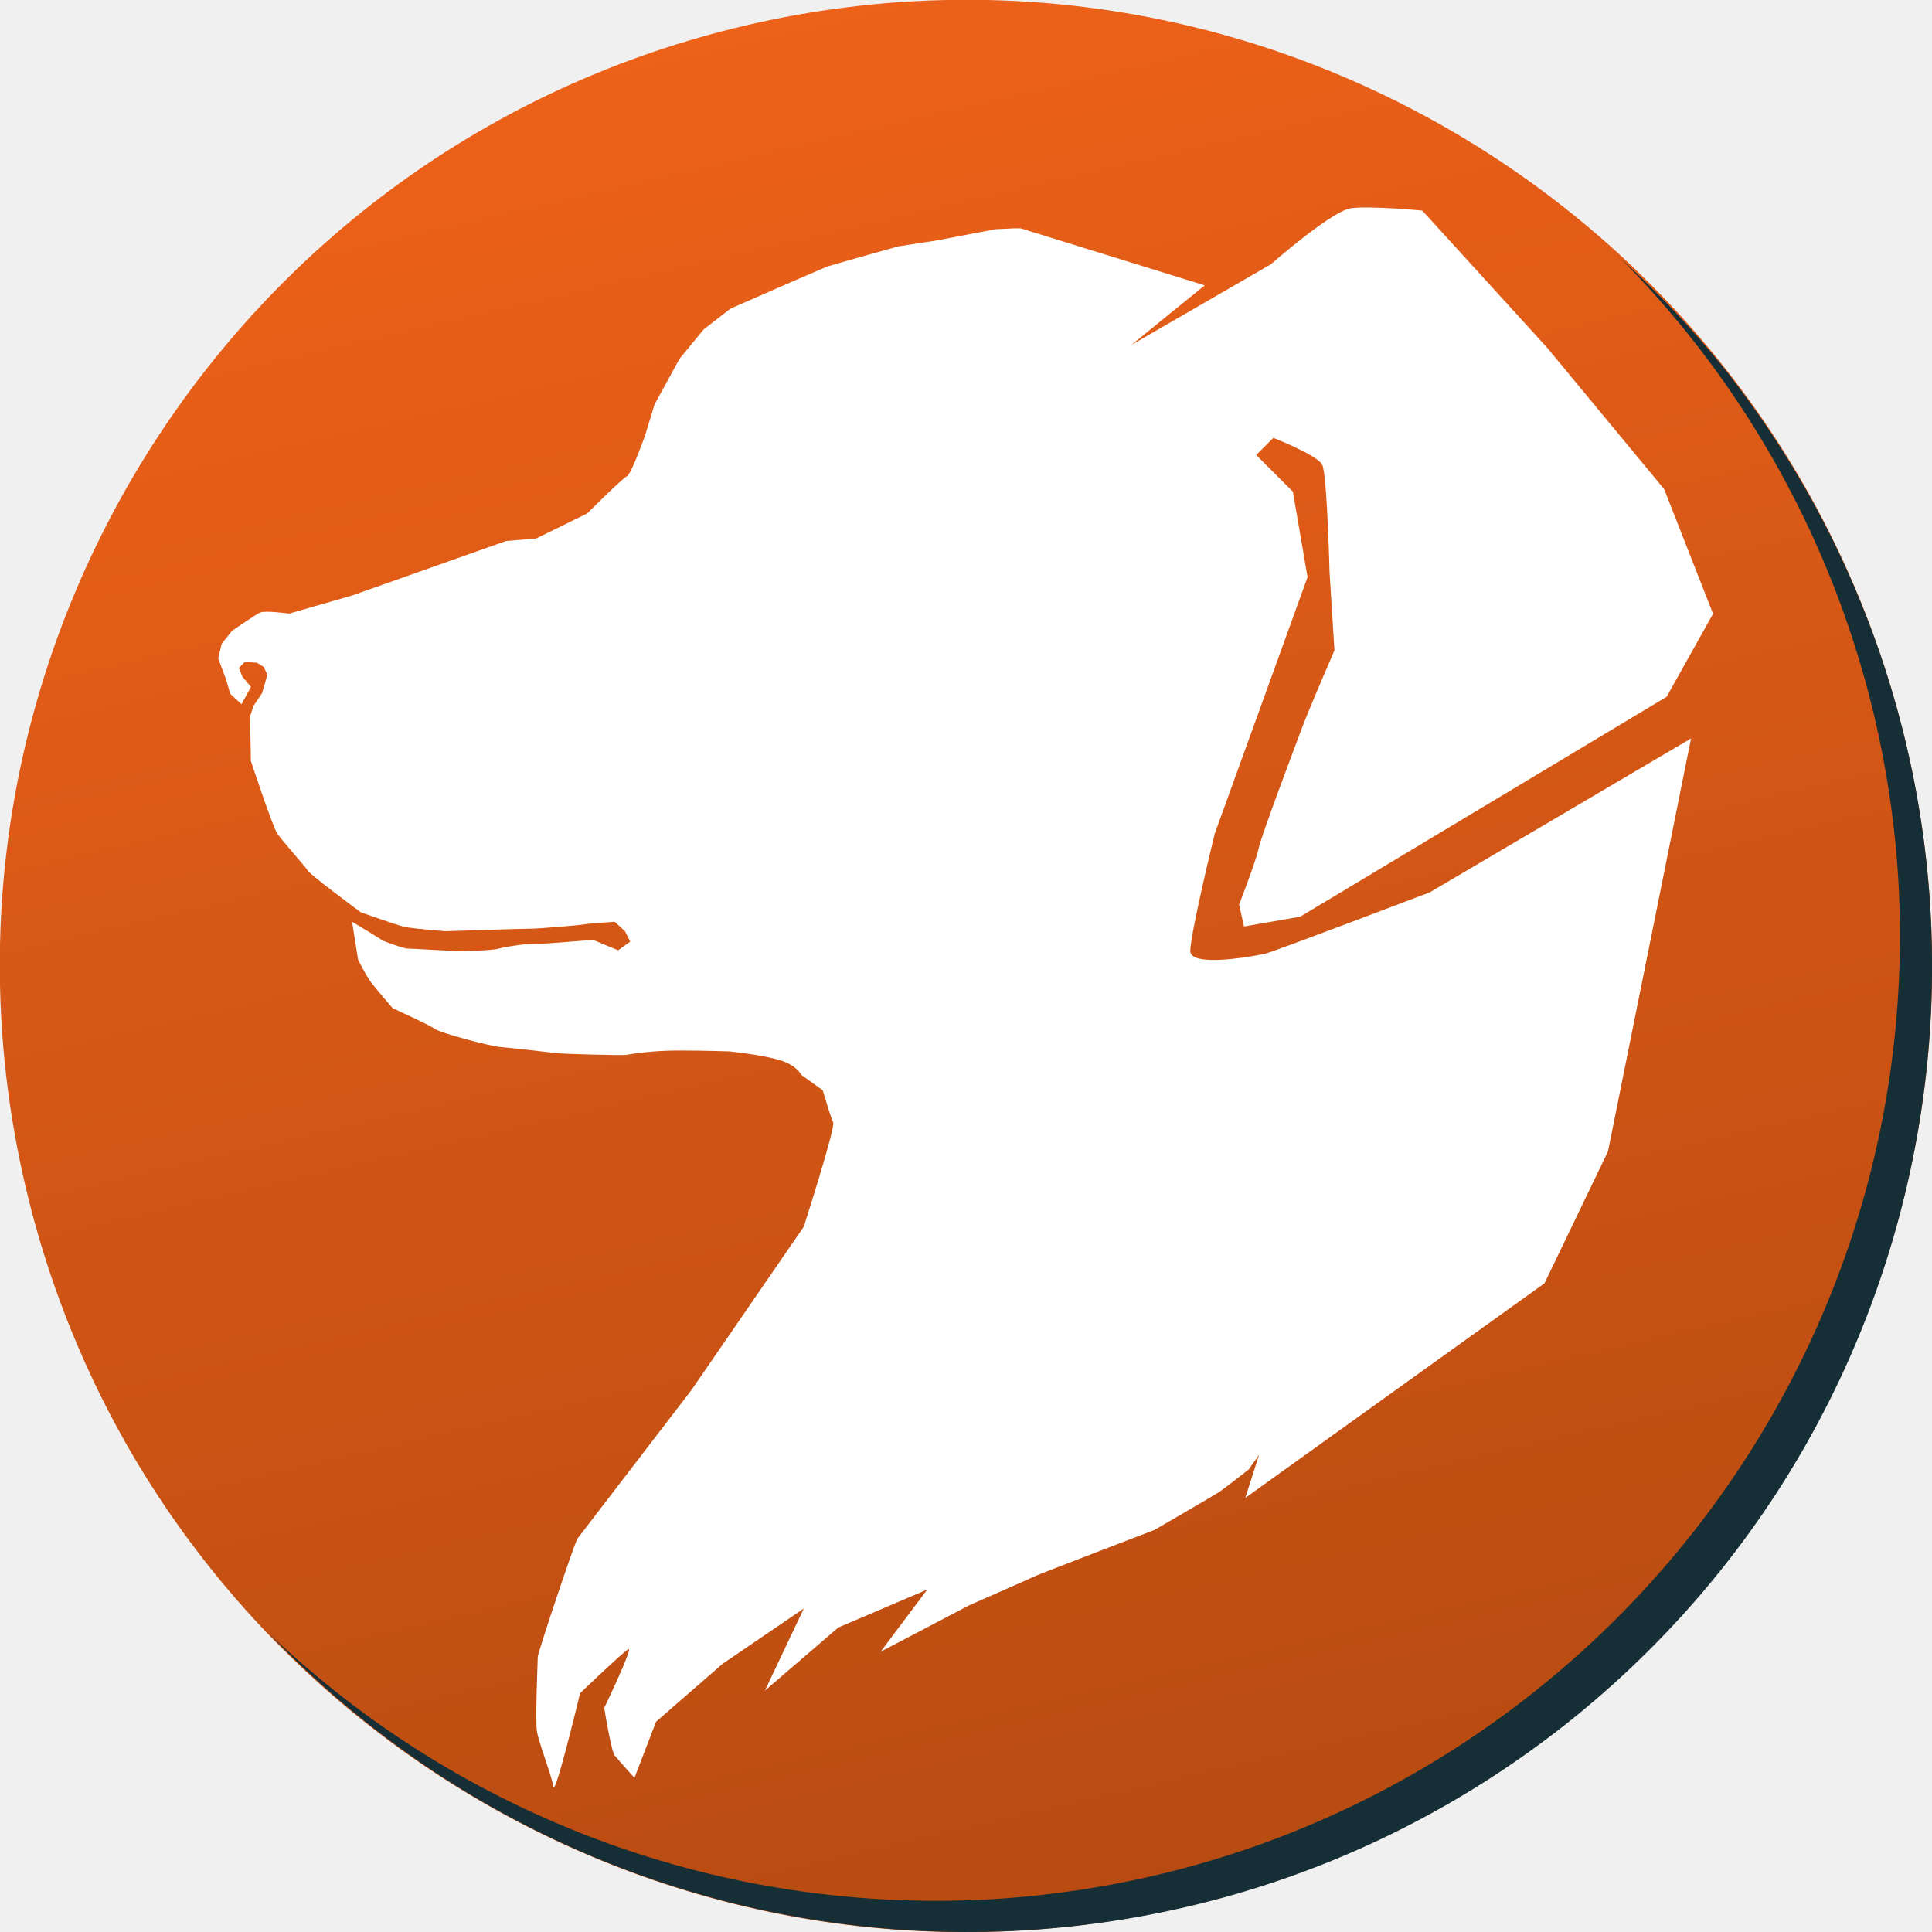
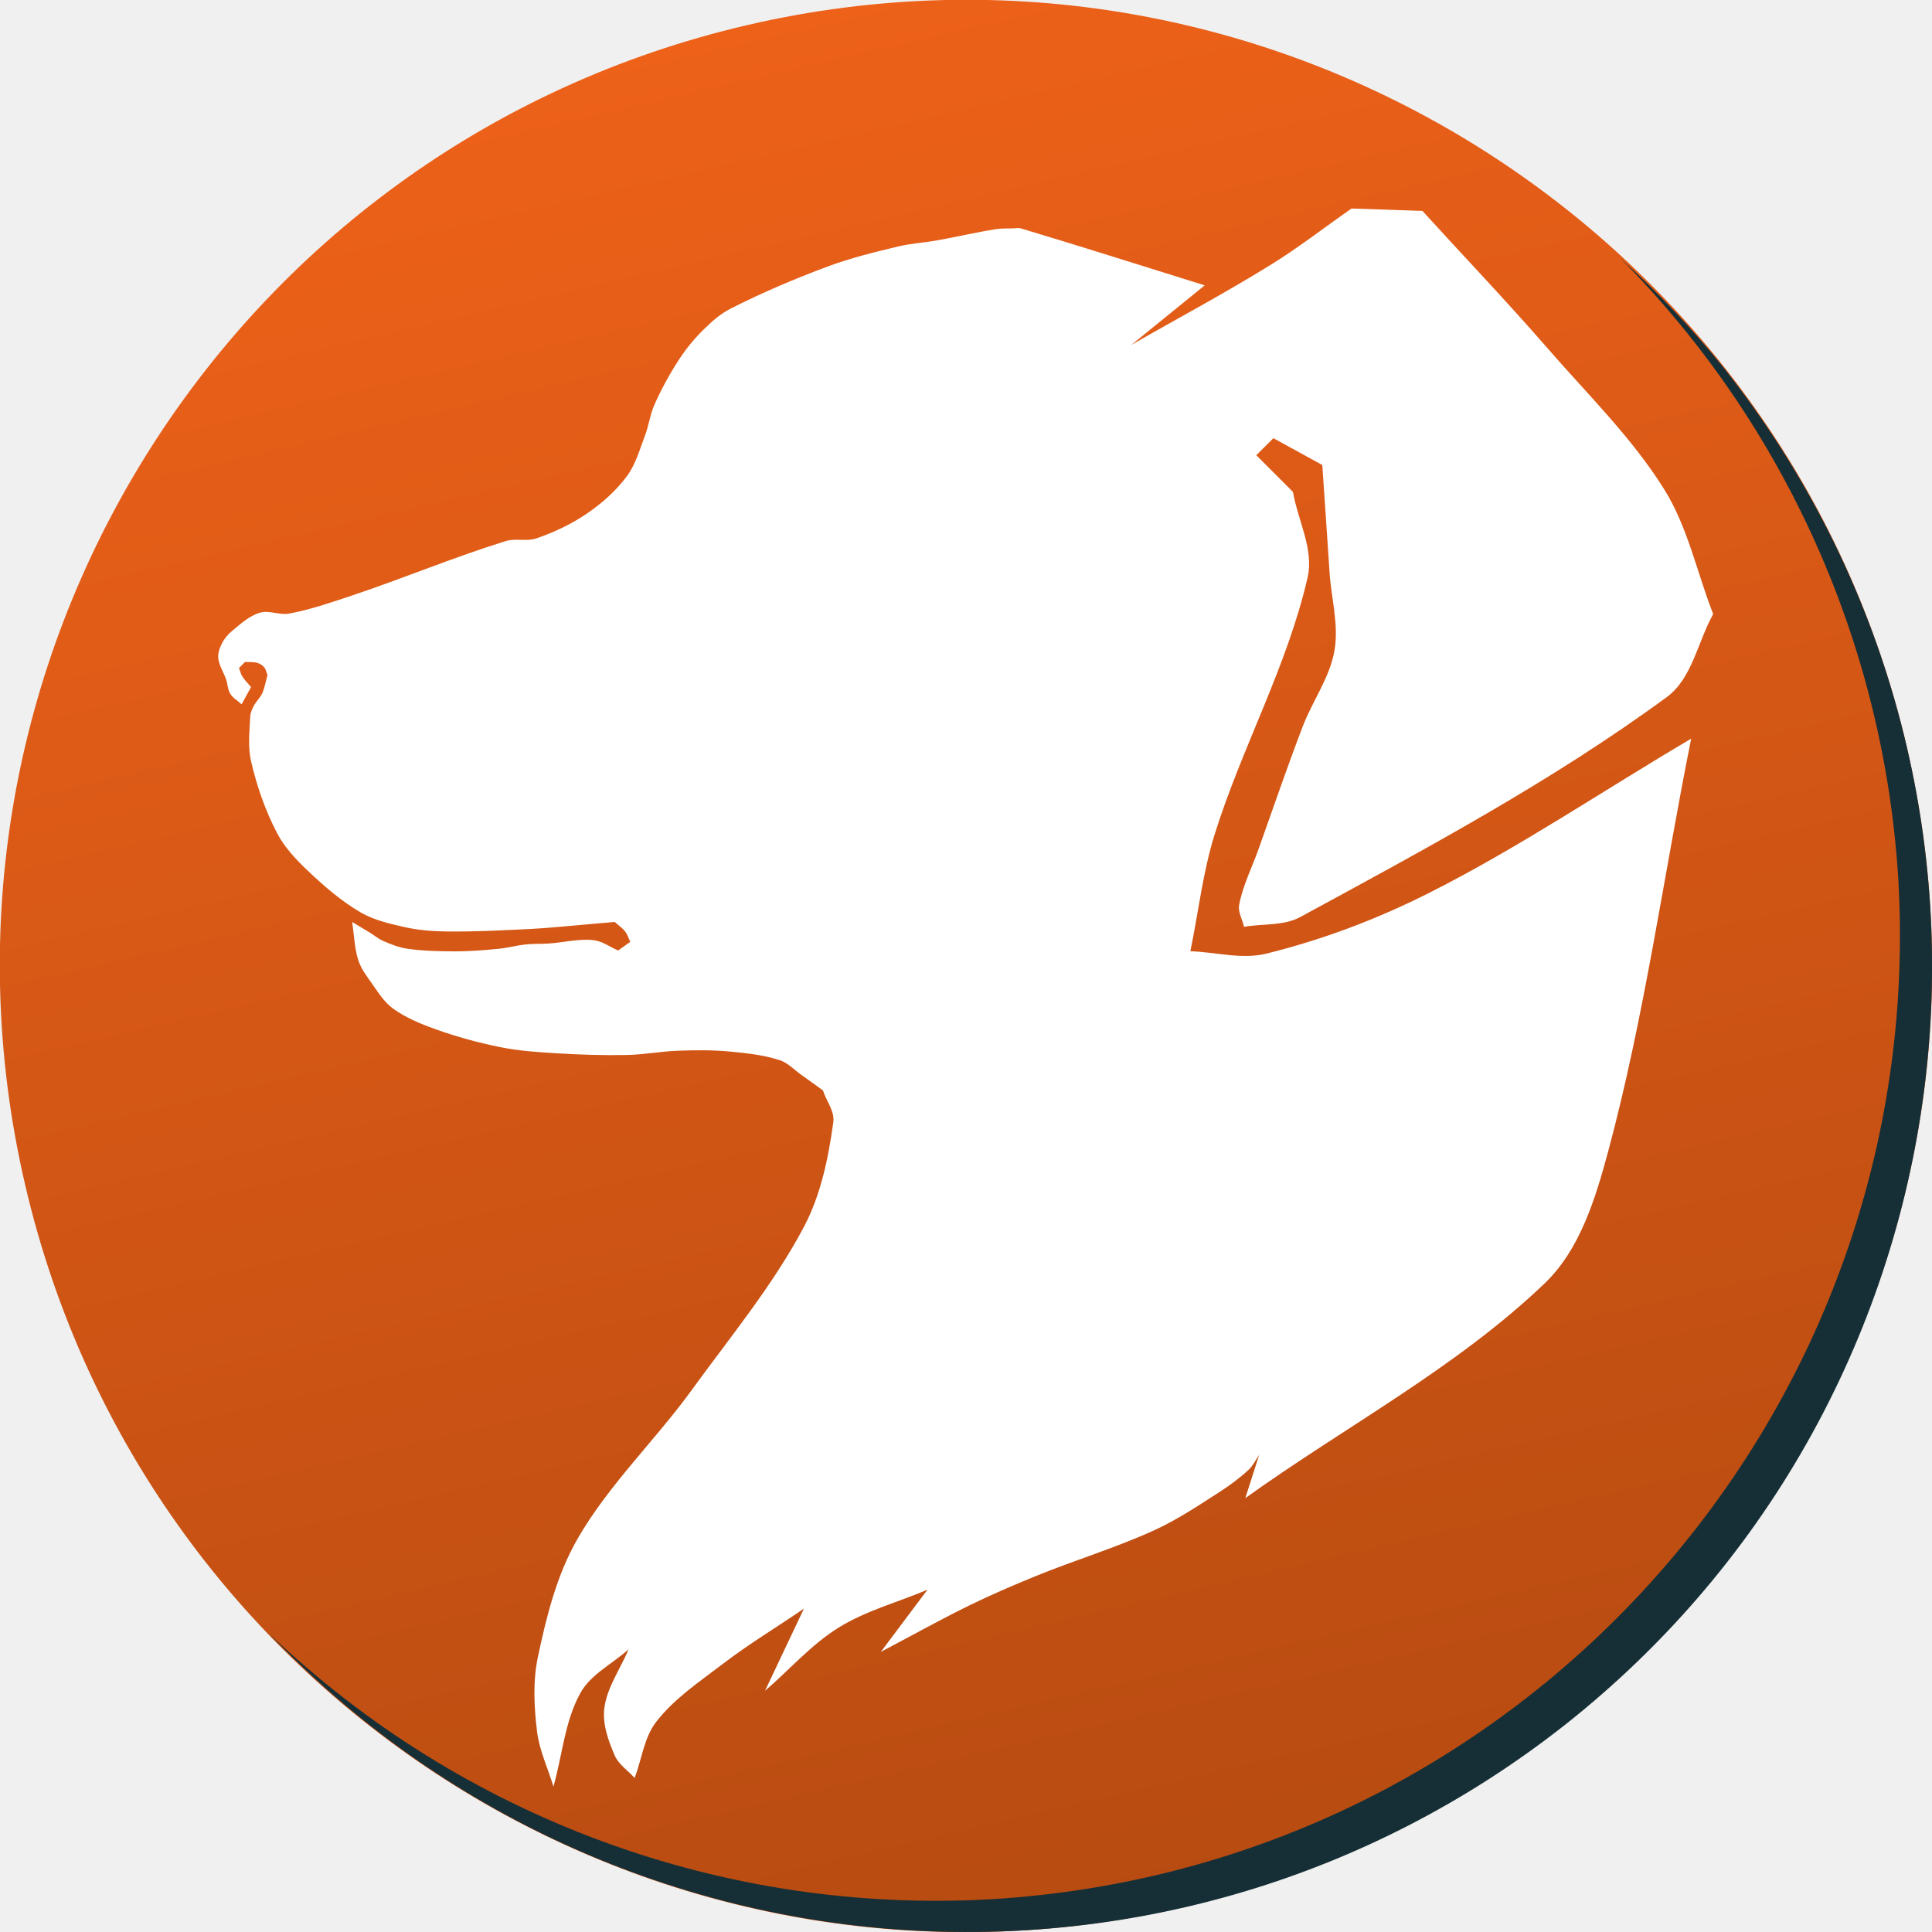
<svg xmlns="http://www.w3.org/2000/svg" xmlns:xlink="http://www.w3.org/1999/xlink" width="32.403mm" height="32.403mm" viewBox="0 0 32.403 32.403" version="1.1" id="svg1" xml:space="preserve">
  <defs id="defs1">
    <linearGradient id="linearGradient8">
      <stop style="stop-color:#ed6119;stop-opacity:1;" offset="0" id="stop7" />
      <stop style="stop-color:#b74b11;stop-opacity:1;" offset="1" id="stop8" />
    </linearGradient>
    <linearGradient xlink:href="#linearGradient8" id="linearGradient5" gradientUnits="userSpaceOnUse" gradientTransform="translate(-1.323764,-72.43036)" x1="4.568" y1="60.312" x2="36.97" y2="60.312" />
  </defs>
  <g id="layer1" transform="translate(-18.45054,-6.180035)">
    <g id="g7" transform="translate(18.45054,6.180036)">
      <g id="g8">
        <circle style="fill:url(#linearGradient5);fill-opacity:1;stroke:none;stroke-width:0.706;stroke-dasharray:none;stroke-opacity:1" id="circle5" cx="19.445" cy="-12.118" r="16.201" transform="rotate(76.93035)" />
        <path id="circle2" style="fill:#162f36;fill-opacity:1;stroke:none;stroke-width:0.706;stroke-dasharray:none;stroke-opacity:1" d="M 4.52,27.405 A 16.201,16.201 0 0 0 26.232,28.941 16.201,16.201 0 0 0 28.924,6.187 16.201,16.201 0 0 0 27.18,4.334 16.201,16.201 0 0 1 31.838,14.75 16.201,16.201 0 0 1 16.594,31.855 16.201,16.201 0 0 1 4.52,27.405 Z" />
-         <path style="fill:#ffffff;fill-opacity:1;stroke:#142f36;stroke-width:0.3;stroke-dasharray:none;stroke-opacity:0" d="M 18.974,5.786 20.205,4.786 17.119,3.83 h -0.116 l -0.304,0.014 -0.985,0.188 -0.652,0.101 c 0,0 -1.087,0.304 -1.173,0.333 -0.087,0.029 -1.637,0.71 -1.637,0.71 l -0.449,0.348 -0.406,0.493 -0.42,0.768 -0.159,0.522 c 0,0 -0.232,0.652 -0.304,0.681 -0.072,0.029 -0.666,0.623 -0.666,0.623 l -0.855,0.42 -0.507,0.043 -2.579,0.913 -1.058,0.304 c 0,0 -0.406,-0.058 -0.493,-0.015 -0.087,0.043 -0.464,0.304 -0.464,0.304 l -0.174,0.217 -0.058,0.246 0.13,0.348 0.072,0.246 0.188,0.174 0.159,-0.29 -0.145,-0.174 -0.058,-0.145 0.101,-0.101 0.203,0.015 0.116,0.072 0.058,0.13 -0.087,0.304 -0.145,0.217 -0.058,0.174 0.014,0.753 c 0,0 0.362,1.087 0.435,1.202 0.072,0.116 0.478,0.565 0.522,0.637 0.043,0.072 0.884,0.695 0.884,0.695 0,0 0.608,0.217 0.739,0.246 0.13,0.029 0.681,0.072 0.681,0.072 0,0 1.318,-0.043 1.449,-0.043 0.13,0 0.811,-0.058 0.884,-0.072 0.072,-0.015 0.507,-0.043 0.507,-0.043 l 0.174,0.159 0.087,0.174 -0.203,0.145 -0.42,-0.174 -0.753,0.058 -0.377,0.015 c 0,0 -0.29,0.029 -0.449,0.072 -0.159,0.043 -0.724,0.043 -0.724,0.043 0,0 -0.739,-0.043 -0.811,-0.043 -0.072,0 -0.406,-0.13 -0.406,-0.13 l -0.232,-0.145 -0.29,-0.174 0.101,0.637 c 0,0 0.13,0.261 0.217,0.377 0.087,0.116 0.362,0.435 0.362,0.435 0,0 0.608,0.275 0.71,0.348 0.101,0.072 0.927,0.29 1.101,0.304 0.174,0.015 0.826,0.087 0.927,0.101 0.101,0.015 1.116,0.043 1.188,0.029 0.072,-0.015 0.435,-0.072 0.869,-0.072 0.435,0 0.855,0.015 0.855,0.015 0,0 0.551,0.058 0.84,0.145 0.29,0.087 0.362,0.246 0.362,0.246 l 0.362,0.261 c 0,0 0.13,0.449 0.174,0.536 0.044,0.087 -0.493,1.753 -0.493,1.753 l -1.883,2.738 c 0,0 -1.869,2.434 -1.912,2.492 -0.044,0.058 -0.666,1.912 -0.666,1.985 0,0.072 -0.044,1.058 -0.014,1.246 0.029,0.188 0.246,0.739 0.275,0.927 0.029,0.188 0.449,-1.565 0.449,-1.565 0,0 0.724,-0.695 0.811,-0.739 0.087,-0.043 -0.406,0.985 -0.406,0.985 0,0 0.116,0.724 0.174,0.797 0.058,0.072 0.333,0.377 0.333,0.377 l 0.362,-0.942 1.116,-0.971 1.362,-0.927 -0.652,1.376 1.231,-1.058 1.492,-0.637 -0.782,1.043 1.492,-0.782 c 0,0 1.058,-0.464 1.116,-0.493 0.058,-0.029 1.985,-0.768 1.985,-0.768 0,0 1,-0.579 1.087,-0.637 0.087,-0.058 0.493,-0.377 0.493,-0.377 l 0.174,-0.246 -0.232,0.724 5.019,-3.6 1.065,-2.213 1.393,-6.925 -4.384,2.582 c 0,0 -2.582,0.983 -2.745,1.024 -0.164,0.041 -1.27,0.246 -1.27,-0.041 0,-0.287 0.41,-1.967 0.41,-1.967 l 1.557,-4.303 -0.246,-1.434 -0.615,-0.615 0.287,-0.287 c 0,0 0.738,0.287 0.82,0.451 0.082,0.164 0.123,1.803 0.123,1.803 l 0.082,1.311 c 0,0 -0.41,0.942 -0.533,1.27 -0.123,0.328 -0.697,1.844 -0.738,2.049 -0.041,0.205 -0.328,0.942 -0.328,0.942 l 0.082,0.369 0.942,-0.164 6.146,-3.688 0.779,-1.393 -0.82,-2.09 -1.967,-2.377 -2.09,-2.295 c 0,0 -0.861,-0.082 -1.188,-0.041 -0.328,0.041 -1.352,0.942 -1.352,0.942 z" id="path5" />
+         <path style="fill:#ffffff;fill-opacity:1;stroke:#142f36;stroke-width:0.3;stroke-dasharray:none;stroke-opacity:0" d="M 18.974,5.785 C 19.384,5.452 19.795,5.119 20.205,4.786 C 19.177,4.467 18.151,4.138 17.119,3.83 C 17.082,3.819 17.042,3.828 17.003,3.83 C 16.902,3.833 16.8,3.828 16.699,3.844 C 16.369,3.896 16.043,3.974 15.714,4.032 C 15.498,4.071 15.276,4.083 15.062,4.134 C 14.667,4.228 14.27,4.326 13.889,4.467 C 13.331,4.674 12.782,4.908 12.252,5.177 C 12.083,5.263 11.938,5.392 11.803,5.525 C 11.651,5.674 11.514,5.839 11.397,6.017 C 11.237,6.261 11.096,6.519 10.977,6.785 C 10.902,6.951 10.883,7.137 10.817,7.307 C 10.728,7.539 10.662,7.788 10.513,7.988 C 10.332,8.232 10.098,8.439 9.847,8.611 C 9.585,8.79 9.293,8.928 8.992,9.031 C 8.831,9.085 8.647,9.024 8.485,9.074 C 7.614,9.344 6.771,9.697 5.906,9.987 C 5.558,10.103 5.209,10.224 4.849,10.291 C 4.687,10.321 4.513,10.229 4.356,10.277 C 4.179,10.33 4.035,10.464 3.893,10.581 C 3.821,10.64 3.76,10.715 3.719,10.798 C 3.681,10.874 3.651,10.961 3.661,11.044 C 3.676,11.167 3.751,11.275 3.791,11.392 C 3.819,11.473 3.818,11.566 3.864,11.638 C 3.909,11.711 3.989,11.754 4.052,11.812 C 4.105,11.716 4.158,11.619 4.211,11.523 C 4.163,11.465 4.107,11.412 4.066,11.349 C 4.038,11.305 4.028,11.252 4.008,11.204 C 4.042,11.17 4.076,11.136 4.11,11.102 C 4.178,11.107 4.247,11.099 4.313,11.117 C 4.357,11.129 4.399,11.155 4.429,11.189 C 4.46,11.225 4.467,11.276 4.487,11.32 C 4.457,11.421 4.442,11.528 4.4,11.624 C 4.364,11.704 4.295,11.764 4.255,11.841 C 4.227,11.896 4.2,11.954 4.197,12.015 C 4.185,12.266 4.155,12.524 4.211,12.768 C 4.307,13.184 4.449,13.593 4.646,13.971 C 4.772,14.214 4.968,14.419 5.167,14.608 C 5.439,14.866 5.727,15.116 6.051,15.304 C 6.276,15.434 6.537,15.493 6.79,15.55 C 7.013,15.6 7.243,15.619 7.471,15.622 C 7.954,15.629 8.437,15.603 8.92,15.579 C 9.215,15.564 9.509,15.531 9.803,15.507 C 9.972,15.492 10.141,15.477 10.31,15.463 C 10.368,15.516 10.436,15.56 10.484,15.622 C 10.524,15.673 10.542,15.738 10.571,15.796 C 10.504,15.845 10.436,15.893 10.368,15.941 C 10.228,15.883 10.099,15.782 9.948,15.767 C 9.697,15.742 9.446,15.809 9.195,15.825 C 9.069,15.833 8.943,15.826 8.818,15.84 C 8.667,15.855 8.52,15.897 8.369,15.912 C 8.128,15.936 7.887,15.956 7.645,15.956 C 7.374,15.956 7.101,15.95 6.833,15.912 C 6.693,15.892 6.558,15.838 6.428,15.782 C 6.344,15.745 6.274,15.684 6.196,15.637 C 6.1,15.578 6.003,15.521 5.906,15.463 C 5.94,15.675 5.943,15.895 6.008,16.1 C 6.051,16.239 6.141,16.359 6.225,16.477 C 6.335,16.631 6.435,16.8 6.587,16.912 C 6.8,17.067 7.049,17.17 7.297,17.259 C 7.655,17.388 8.025,17.489 8.398,17.564 C 8.703,17.625 9.015,17.646 9.325,17.665 C 9.721,17.689 10.117,17.702 10.513,17.694 C 10.804,17.688 11.092,17.631 11.382,17.622 C 11.667,17.612 11.954,17.609 12.237,17.636 C 12.52,17.663 12.807,17.693 13.078,17.781 C 13.216,17.826 13.32,17.944 13.44,18.027 C 13.562,18.113 13.681,18.201 13.802,18.288 C 13.86,18.467 14.002,18.638 13.976,18.824 C 13.892,19.425 13.767,20.041 13.483,20.577 C 12.965,21.556 12.25,22.419 11.6,23.315 C 10.985,24.163 10.21,24.9 9.687,25.807 C 9.339,26.412 9.165,27.109 9.021,27.792 C 8.935,28.198 8.957,28.625 9.007,29.038 C 9.045,29.358 9.19,29.656 9.282,29.965 C 9.431,29.443 9.47,28.876 9.731,28.4 C 9.906,28.079 10.272,27.908 10.542,27.661 C 10.407,27.99 10.182,28.294 10.136,28.646 C 10.101,28.916 10.203,29.194 10.31,29.443 C 10.377,29.597 10.533,29.694 10.644,29.82 C 10.764,29.506 10.8,29.144 11.006,28.878 C 11.307,28.488 11.73,28.207 12.121,27.908 C 12.557,27.574 13.029,27.29 13.483,26.98 C 13.266,27.439 13.049,27.898 12.831,28.357 C 13.242,28.004 13.603,27.585 14.063,27.299 C 14.522,27.013 15.057,26.874 15.555,26.662 C 15.294,27.009 15.033,27.357 14.773,27.705 C 15.27,27.444 15.76,27.169 16.265,26.922 C 16.63,26.744 17.004,26.583 17.38,26.43 C 18.037,26.163 18.72,25.957 19.365,25.662 C 19.747,25.487 20.098,25.252 20.451,25.025 C 20.625,24.913 20.793,24.789 20.944,24.648 C 21.017,24.579 21.06,24.484 21.118,24.402 C 21.041,24.643 20.963,24.885 20.886,25.126 C 22.559,23.926 24.417,22.949 25.905,21.526 C 26.497,20.961 26.758,20.104 26.971,19.314 C 27.583,17.04 27.9,14.697 28.364,12.389 C 26.903,13.249 25.493,14.205 23.98,14.97 C 23.108,15.411 22.183,15.762 21.234,15.995 C 20.823,16.095 20.387,15.967 19.964,15.954 C 20.101,15.298 20.173,14.626 20.374,13.987 C 20.83,12.531 21.591,11.171 21.931,9.684 C 22.039,9.211 21.767,8.728 21.685,8.25 C 21.48,8.045 21.275,7.84 21.07,7.635 C 21.166,7.54 21.262,7.444 21.357,7.349 C 21.63,7.499 21.903,7.649 22.177,7.799 C 22.218,8.4 22.26,9.001 22.299,9.602 C 22.328,10.039 22.457,10.482 22.381,10.914 C 22.302,11.366 22.013,11.755 21.849,12.184 C 21.589,12.862 21.355,13.549 21.111,14.233 C 21,14.546 20.845,14.848 20.783,15.175 C 20.76,15.299 20.838,15.421 20.865,15.544 C 21.18,15.489 21.528,15.532 21.808,15.38 C 23.907,14.239 26.028,13.105 27.954,11.692 C 28.383,11.377 28.473,10.763 28.733,10.299 C 28.46,9.602 28.309,8.844 27.913,8.209 C 27.369,7.337 26.621,6.609 25.947,5.832 C 25.268,5.051 24.553,4.303 23.857,3.538 C 23.461,3.524 23.064,3.51 22.668,3.497 C 22.218,3.811 21.783,4.15 21.316,4.439 C 20.551,4.913 19.755,5.337 18.974,5.785 Z" id="path5" />
      </g>
    </g>
  </g>
</svg>
